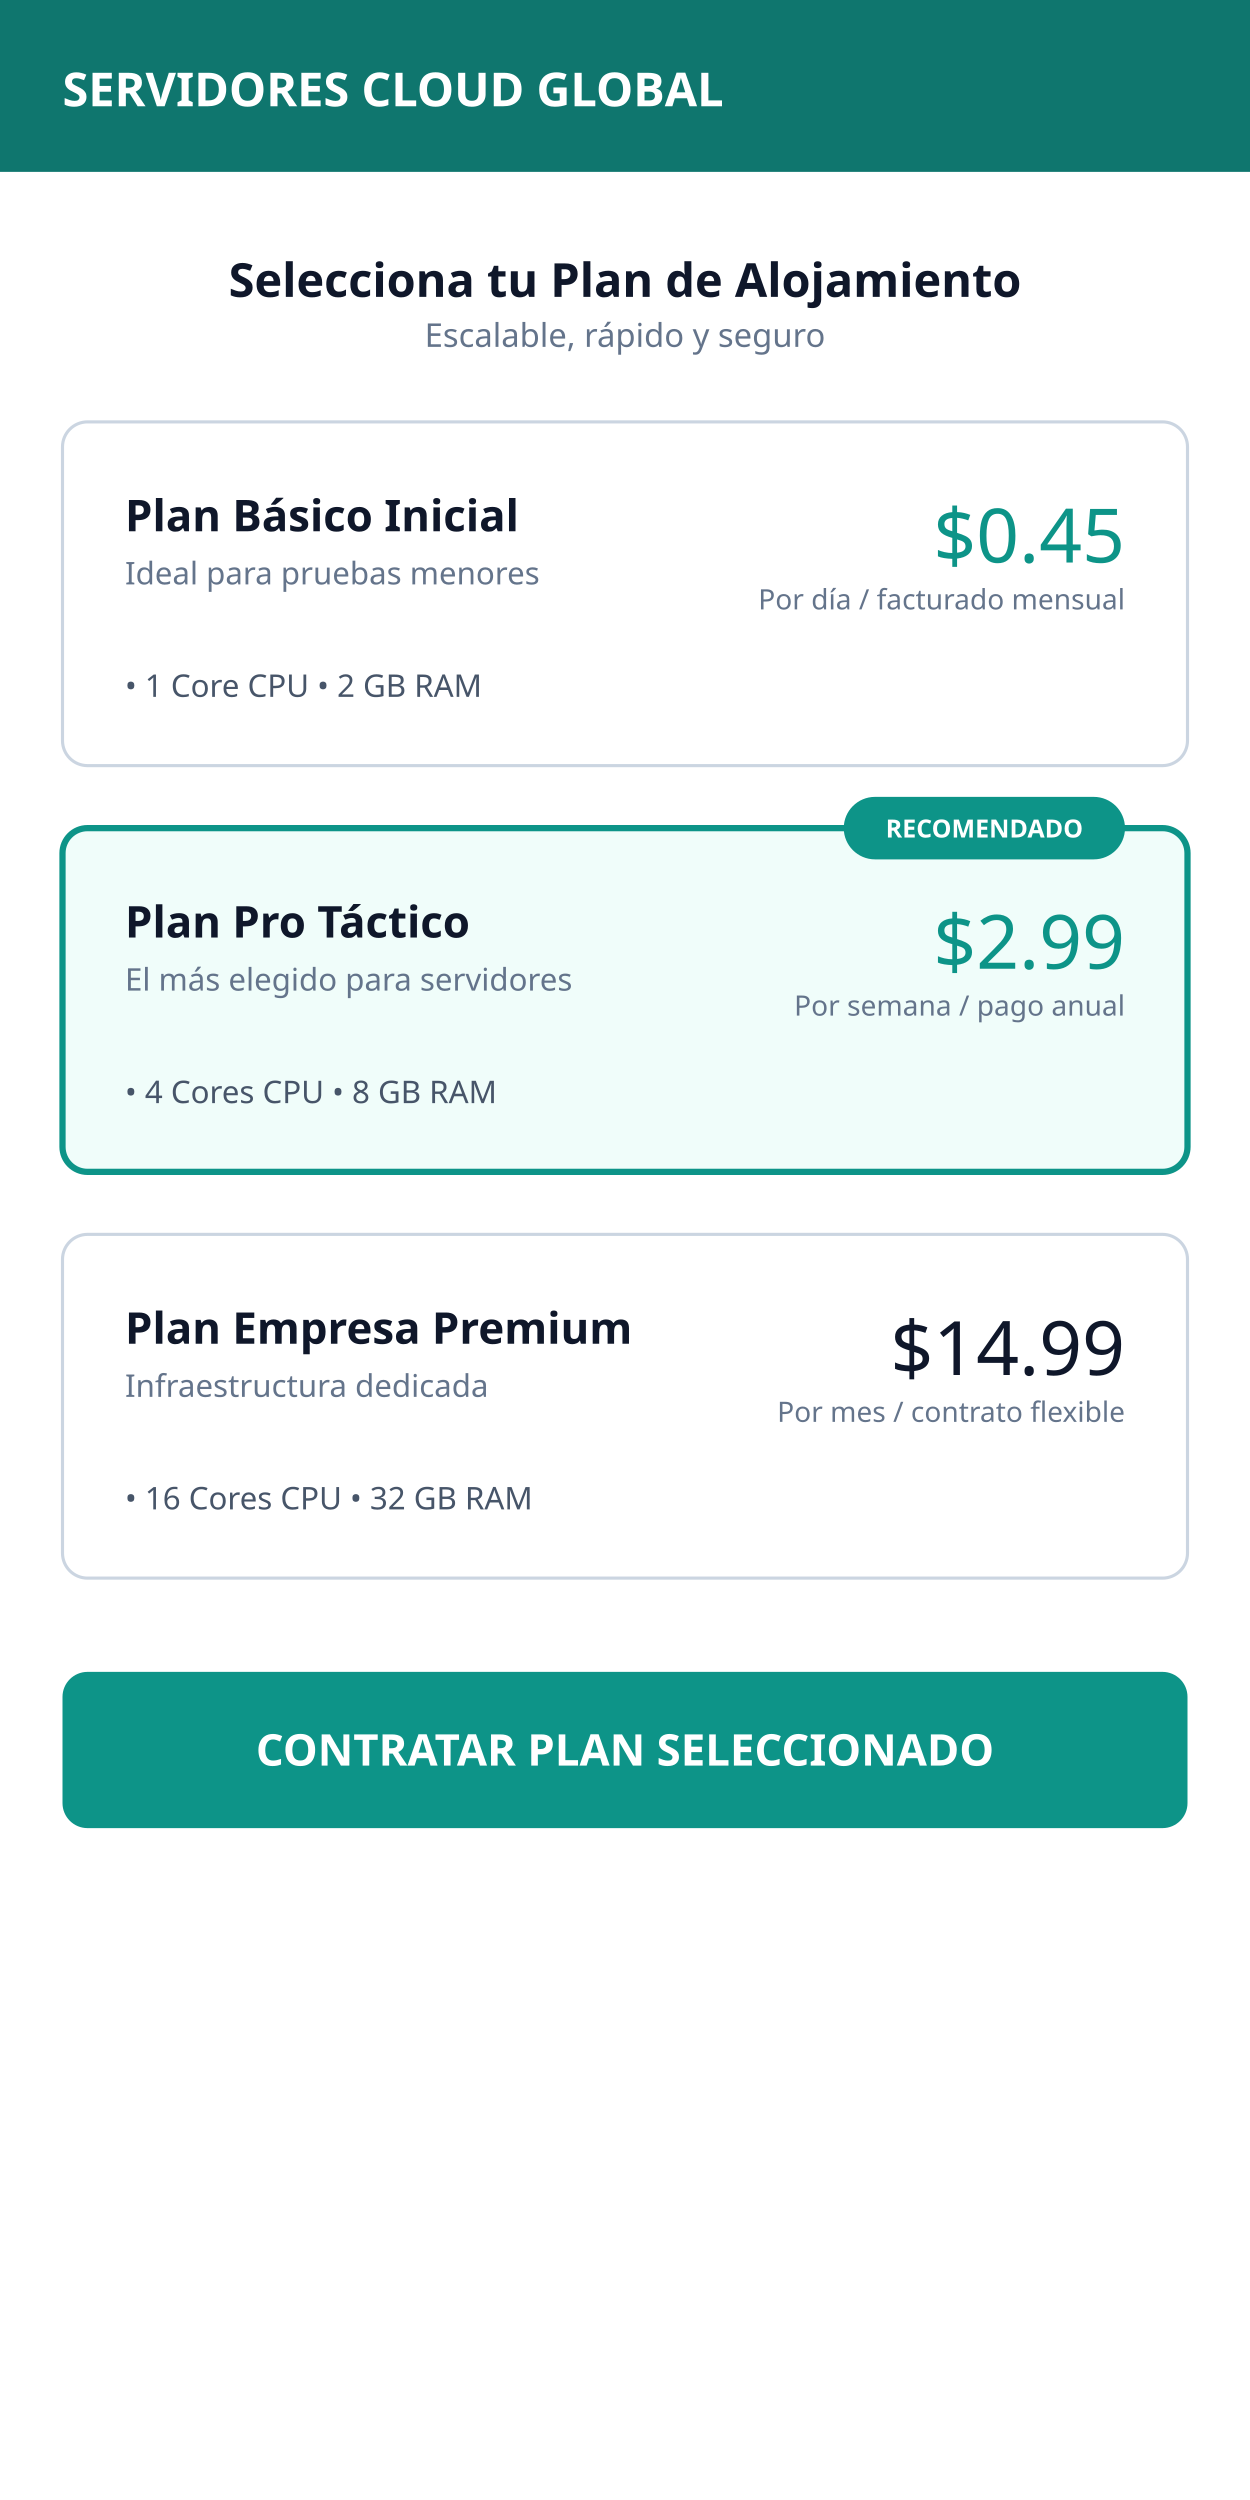
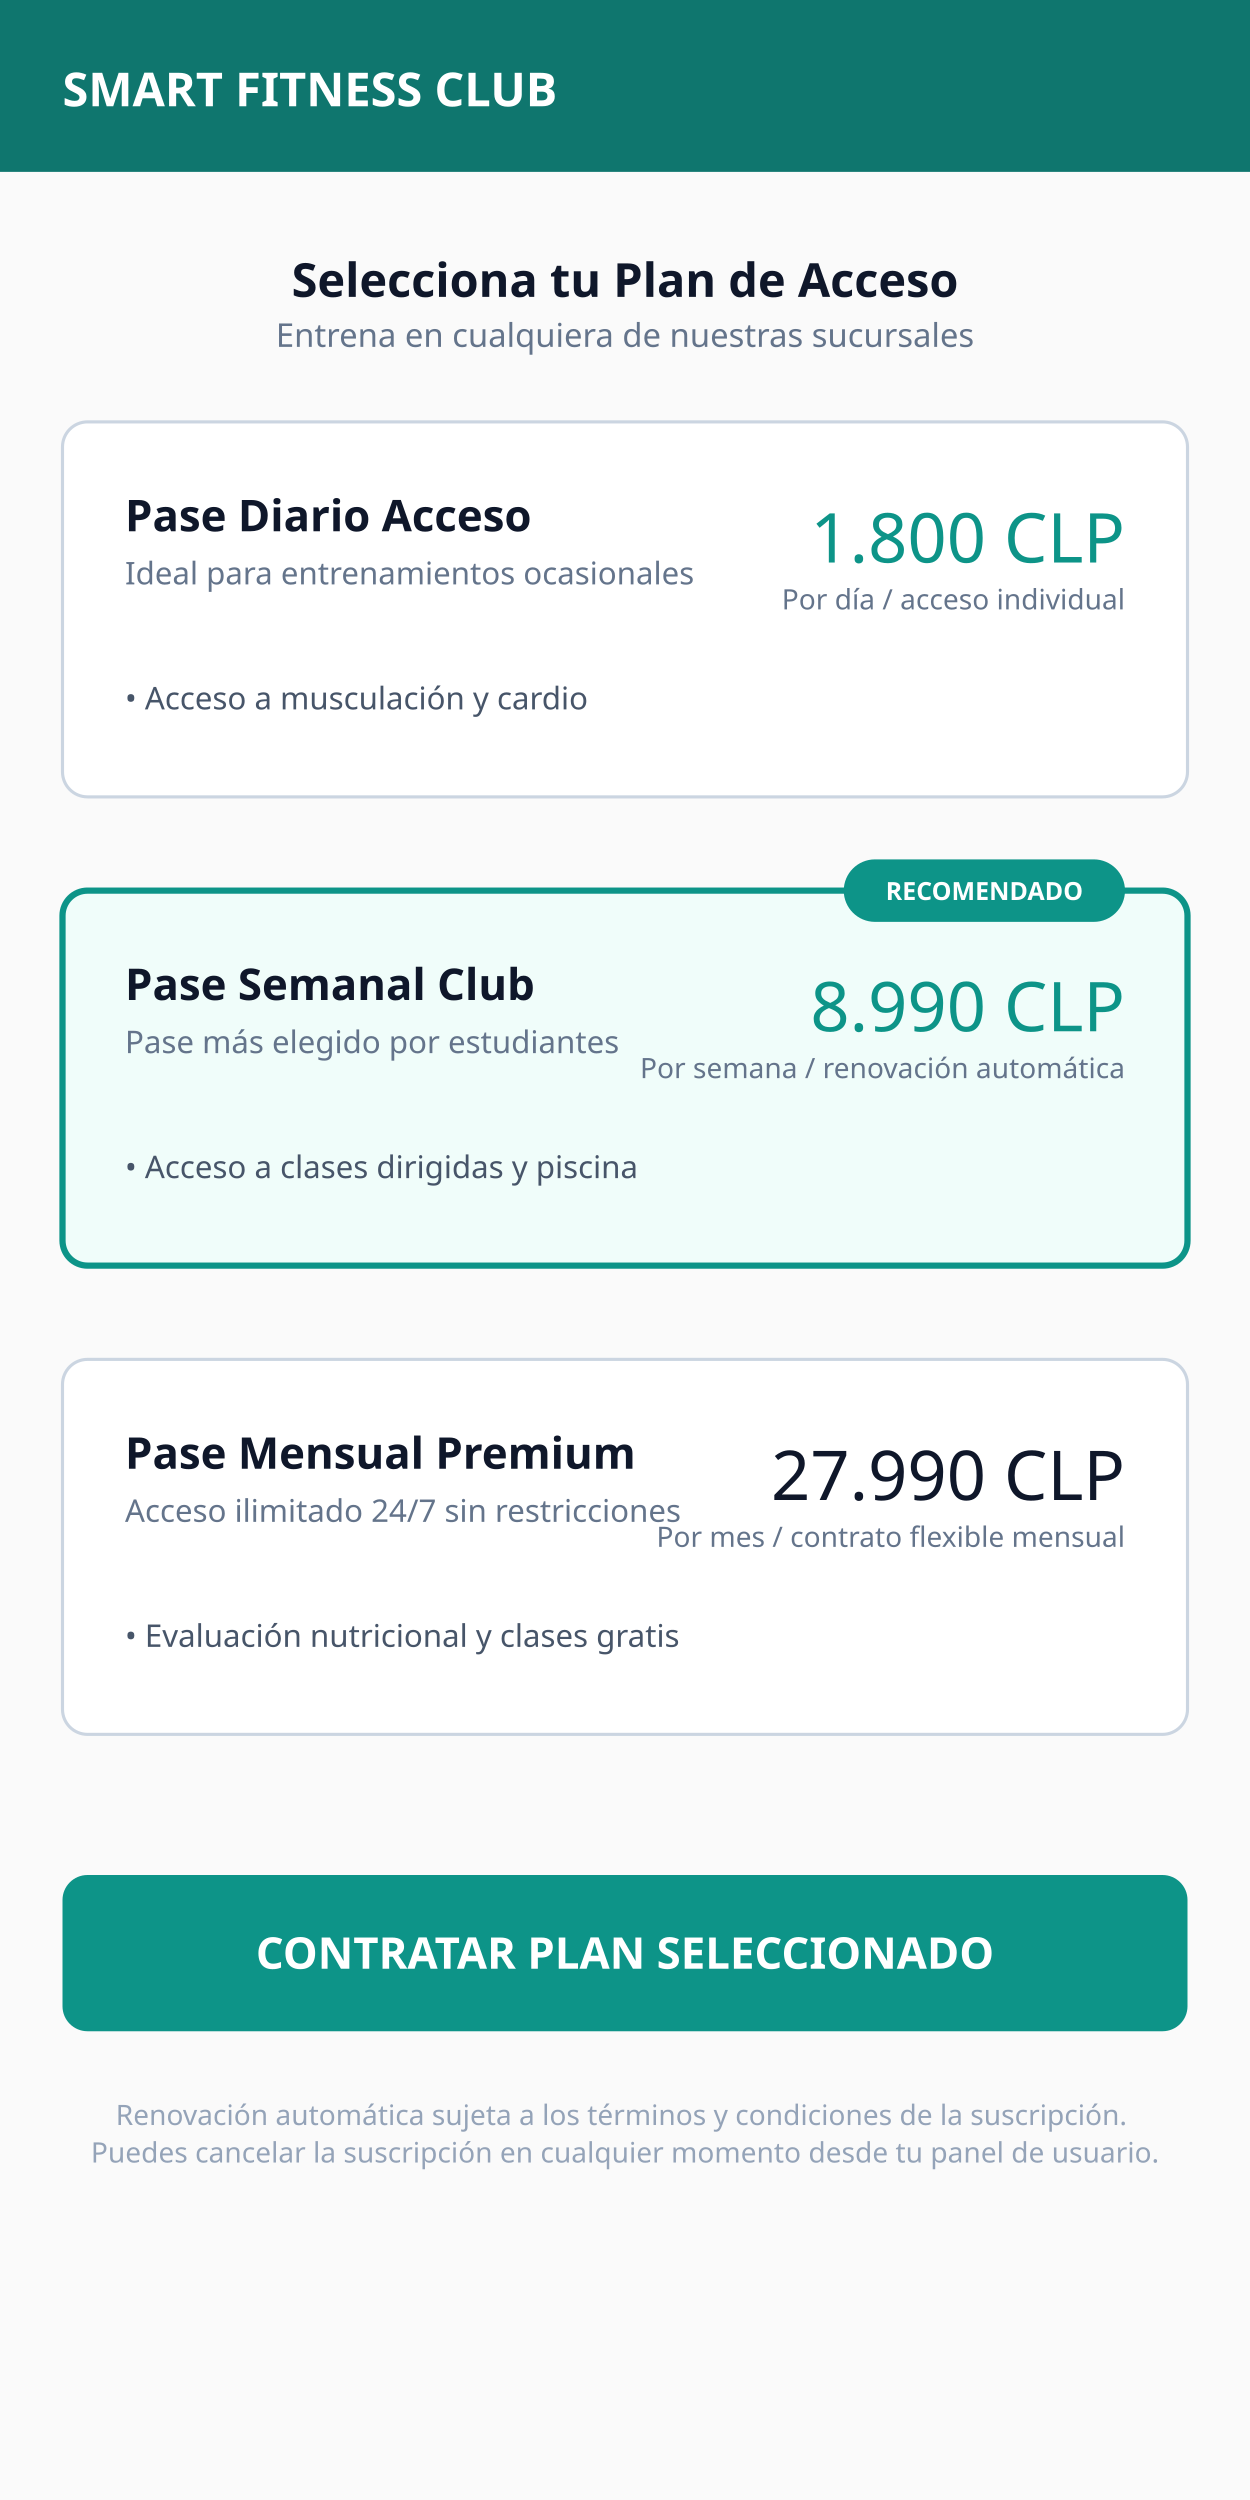
<svg xmlns="http://www.w3.org/2000/svg" width="400" height="800" viewBox="0 0 400 800" fill="none">
-   <rect id="fondo-celular" width="400" height="800" fill="#ffffff" />
+   <rect id="fondo-celular" width="400" height="800" fill="#fafafa" />
  <g id="header-planes" fill="#0f766e">
    <rect x="0" y="0" width="400" height="55" />
-     <text x="20" y="34" fill="#ffffff" font-family="sans-serif" font-size="15" font-weight="bold">SERVIDORES CLOUD GLOBAL</text>
+     <text x="20" y="34" fill="#ffffff" font-family="sans-serif" font-size="15" font-weight="bold">SMART FITNESS CLUB</text>
  </g>
  <g id="planes-intro" transform="translate(20, 75)">
-     <text x="180" y="20" fill="#0f172a" font-family="sans-serif" font-size="15" font-weight="bold" text-anchor="middle">Selecciona tu Plan de Alojamiento</text>
-     <text x="180" y="36" fill="#64748b" font-family="sans-serif" font-size="10.5" text-anchor="middle">Escalable, rápido y seguro</text>
+     <text x="180" y="20" fill="#0f172a" font-family="sans-serif" font-size="15" font-weight="bold" text-anchor="middle">Selecciona tu Plan de Acceso</text>
+     <text x="180" y="36" fill="#64748b" font-family="sans-serif" font-size="10.5" text-anchor="middle">Entrena en cualquiera de nuestras sucursales</text>
  </g>
  <g id="planes-inconsistentes" transform="translate(20, 135)">
-     <g id="plan-basico">
-       <rect x="0" y="0" width="360" height="110" rx="8" fill="#ffffff" stroke="#cbd5e1" stroke-width="1" />
-       <text x="20" y="35" fill="#0f172a" font-family="sans-serif" font-size="14" font-weight="bold">Plan Básico Inicial</text>
-       <text x="20" y="52" fill="#64748b" font-family="sans-serif" font-size="10">Ideal para pruebas menores</text>
-       <text x="340" y="45" fill="#0d9488" font-family="sans-serif" font-size="24" font-weight="black" text-anchor="end">$0.45</text>
-       <text x="340" y="60" fill="#64748b" font-family="sans-serif" font-size="9" text-anchor="end">Por día / facturado mensual</text>
-       <text x="20" y="88" fill="#475569" font-family="sans-serif" font-size="10">• 1 Core CPU • 2 GB RAM</text>
+     <g id="plan-basico" transform="translate(0, 0)">
+       <rect x="0" y="0" width="360" height="120" rx="8" fill="#ffffff" stroke="#cbd5e1" stroke-width="1" />
+       <text x="20" y="35" fill="#0f172a" font-family="sans-serif" font-size="14" font-weight="bold">Pase Diario Acceso</text>
+       <text x="20" y="52" fill="#64748b" font-family="sans-serif" font-size="10">Ideal para entrenamientos ocasionales</text>
+       <text x="340" y="45" fill="#0d9488" font-family="sans-serif" font-size="22" font-weight="black" text-anchor="end">1.800 CLP</text>
+       <text x="340" y="60" fill="#64748b" font-family="sans-serif" font-size="9" text-anchor="end">Por día / acceso individual</text>
+       <text x="20" y="92" fill="#475569" font-family="sans-serif" font-size="10">• Acceso a musculación y cardio</text>
    </g>
-     <g id="plan-profesional" transform="translate(0, 130)">
-       <rect x="0" y="0" width="360" height="110" rx="8" fill="#f0fdfa" stroke="#0d9488" stroke-width="2" />
+     <g id="plan-profesional" transform="translate(0, 150)">
+       <rect x="0" y="0" width="360" height="120" rx="8" fill="#f0fdfa" stroke="#0d9488" stroke-width="2" />
      <rect x="250" y="-10" width="90" height="20" rx="10" fill="#0d9488" />
      <text x="295" y="3" fill="#ffffff" font-family="sans-serif" font-size="8" font-weight="bold" text-anchor="middle">RECOMENDADO</text>
-       <text x="20" y="35" fill="#0f172a" font-family="sans-serif" font-size="14" font-weight="bold">Plan Pro Táctico</text>
-       <text x="20" y="52" fill="#64748b" font-family="sans-serif" font-size="10">El más elegido para servidores</text>
-       <text x="340" y="45" fill="#0d9488" font-family="sans-serif" font-size="24" font-weight="black" text-anchor="end">$2.99</text>
-       <text x="340" y="60" fill="#64748b" font-family="sans-serif" font-size="9" text-anchor="end">Por semana / pago anual</text>
-       <text x="20" y="88" fill="#475569" font-family="sans-serif" font-size="10">• 4 Cores CPU • 8 GB RAM</text>
+       <text x="20" y="35" fill="#0f172a" font-family="sans-serif" font-size="14" font-weight="bold">Pase Semanal Club</text>
+       <text x="20" y="52" fill="#64748b" font-family="sans-serif" font-size="10">Pase más elegido por estudiantes</text>
+       <text x="340" y="45" fill="#0d9488" font-family="sans-serif" font-size="22" font-weight="black" text-anchor="end">8.990 CLP</text>
+       <text x="340" y="60" fill="#64748b" font-family="sans-serif" font-size="9" text-anchor="end">Por semana / renovación automática</text>
+       <text x="20" y="92" fill="#475569" font-family="sans-serif" font-size="10">• Acceso a clases dirigidas y piscina</text>
    </g>
-     <g id="plan-empresa" transform="translate(0, 260)">
-       <rect x="0" y="0" width="360" height="110" rx="8" fill="#ffffff" stroke="#cbd5e1" stroke-width="1" />
-       <text x="20" y="35" fill="#0f172a" font-family="sans-serif" font-size="14" font-weight="bold">Plan Empresa Premium</text>
-       <text x="20" y="52" fill="#64748b" font-family="sans-serif" font-size="10">Infraestructura dedicada</text>
-       <text x="340" y="45" fill="#0f172a" font-family="sans-serif" font-size="24" font-weight="black" text-anchor="end">$14.99</text>
-       <text x="340" y="60" fill="#64748b" font-family="sans-serif" font-size="9" text-anchor="end">Por mes / contrato flexible</text>
-       <text x="20" y="88" fill="#475569" font-family="sans-serif" font-size="10">• 16 Cores CPU • 32 GB RAM</text>
+     <g id="plan-empresa" transform="translate(0, 300)">
+       <rect x="0" y="0" width="360" height="120" rx="8" fill="#ffffff" stroke="#cbd5e1" stroke-width="1" />
+       <text x="20" y="35" fill="#0f172a" font-family="sans-serif" font-size="14" font-weight="bold">Pase Mensual Premium</text>
+       <text x="20" y="52" fill="#64748b" font-family="sans-serif" font-size="10">Acceso ilimitado 24/7 sin restricciones</text>
+       <text x="340" y="45" fill="#0f172a" font-family="sans-serif" font-size="22" font-weight="black" text-anchor="end">27.990 CLP</text>
+       <text x="340" y="60" fill="#64748b" font-family="sans-serif" font-size="9" text-anchor="end">Por mes / contrato flexible mensual</text>
+       <text x="20" y="92" fill="#475569" font-family="sans-serif" font-size="10">• Evaluación nutricional y clases gratis</text>
    </g>
  </g>
-   <g id="footer-planes-btn" transform="translate(20, 535)">
+   <g id="footer-planes" transform="translate(20, 600)">
    <rect x="0" y="0" width="360" height="50" rx="8" fill="#0d9488" />
    <text x="180" y="30" fill="#ffffff" font-family="sans-serif" font-size="14" font-weight="bold" text-anchor="middle">CONTRATAR PLAN SELECCIONADO</text>
+     <text x="180" y="80" fill="#94a3b8" font-family="sans-serif" font-size="9" text-anchor="middle">
+       <tspan x="180" dy="0">Renovación automática sujeta a los términos y condiciones de la suscripción.</tspan>
+       <tspan x="180" dy="12">Puedes cancelar la suscripción en cualquier momento desde tu panel de usuario.</tspan>
+     </text>
  </g>
</svg>
